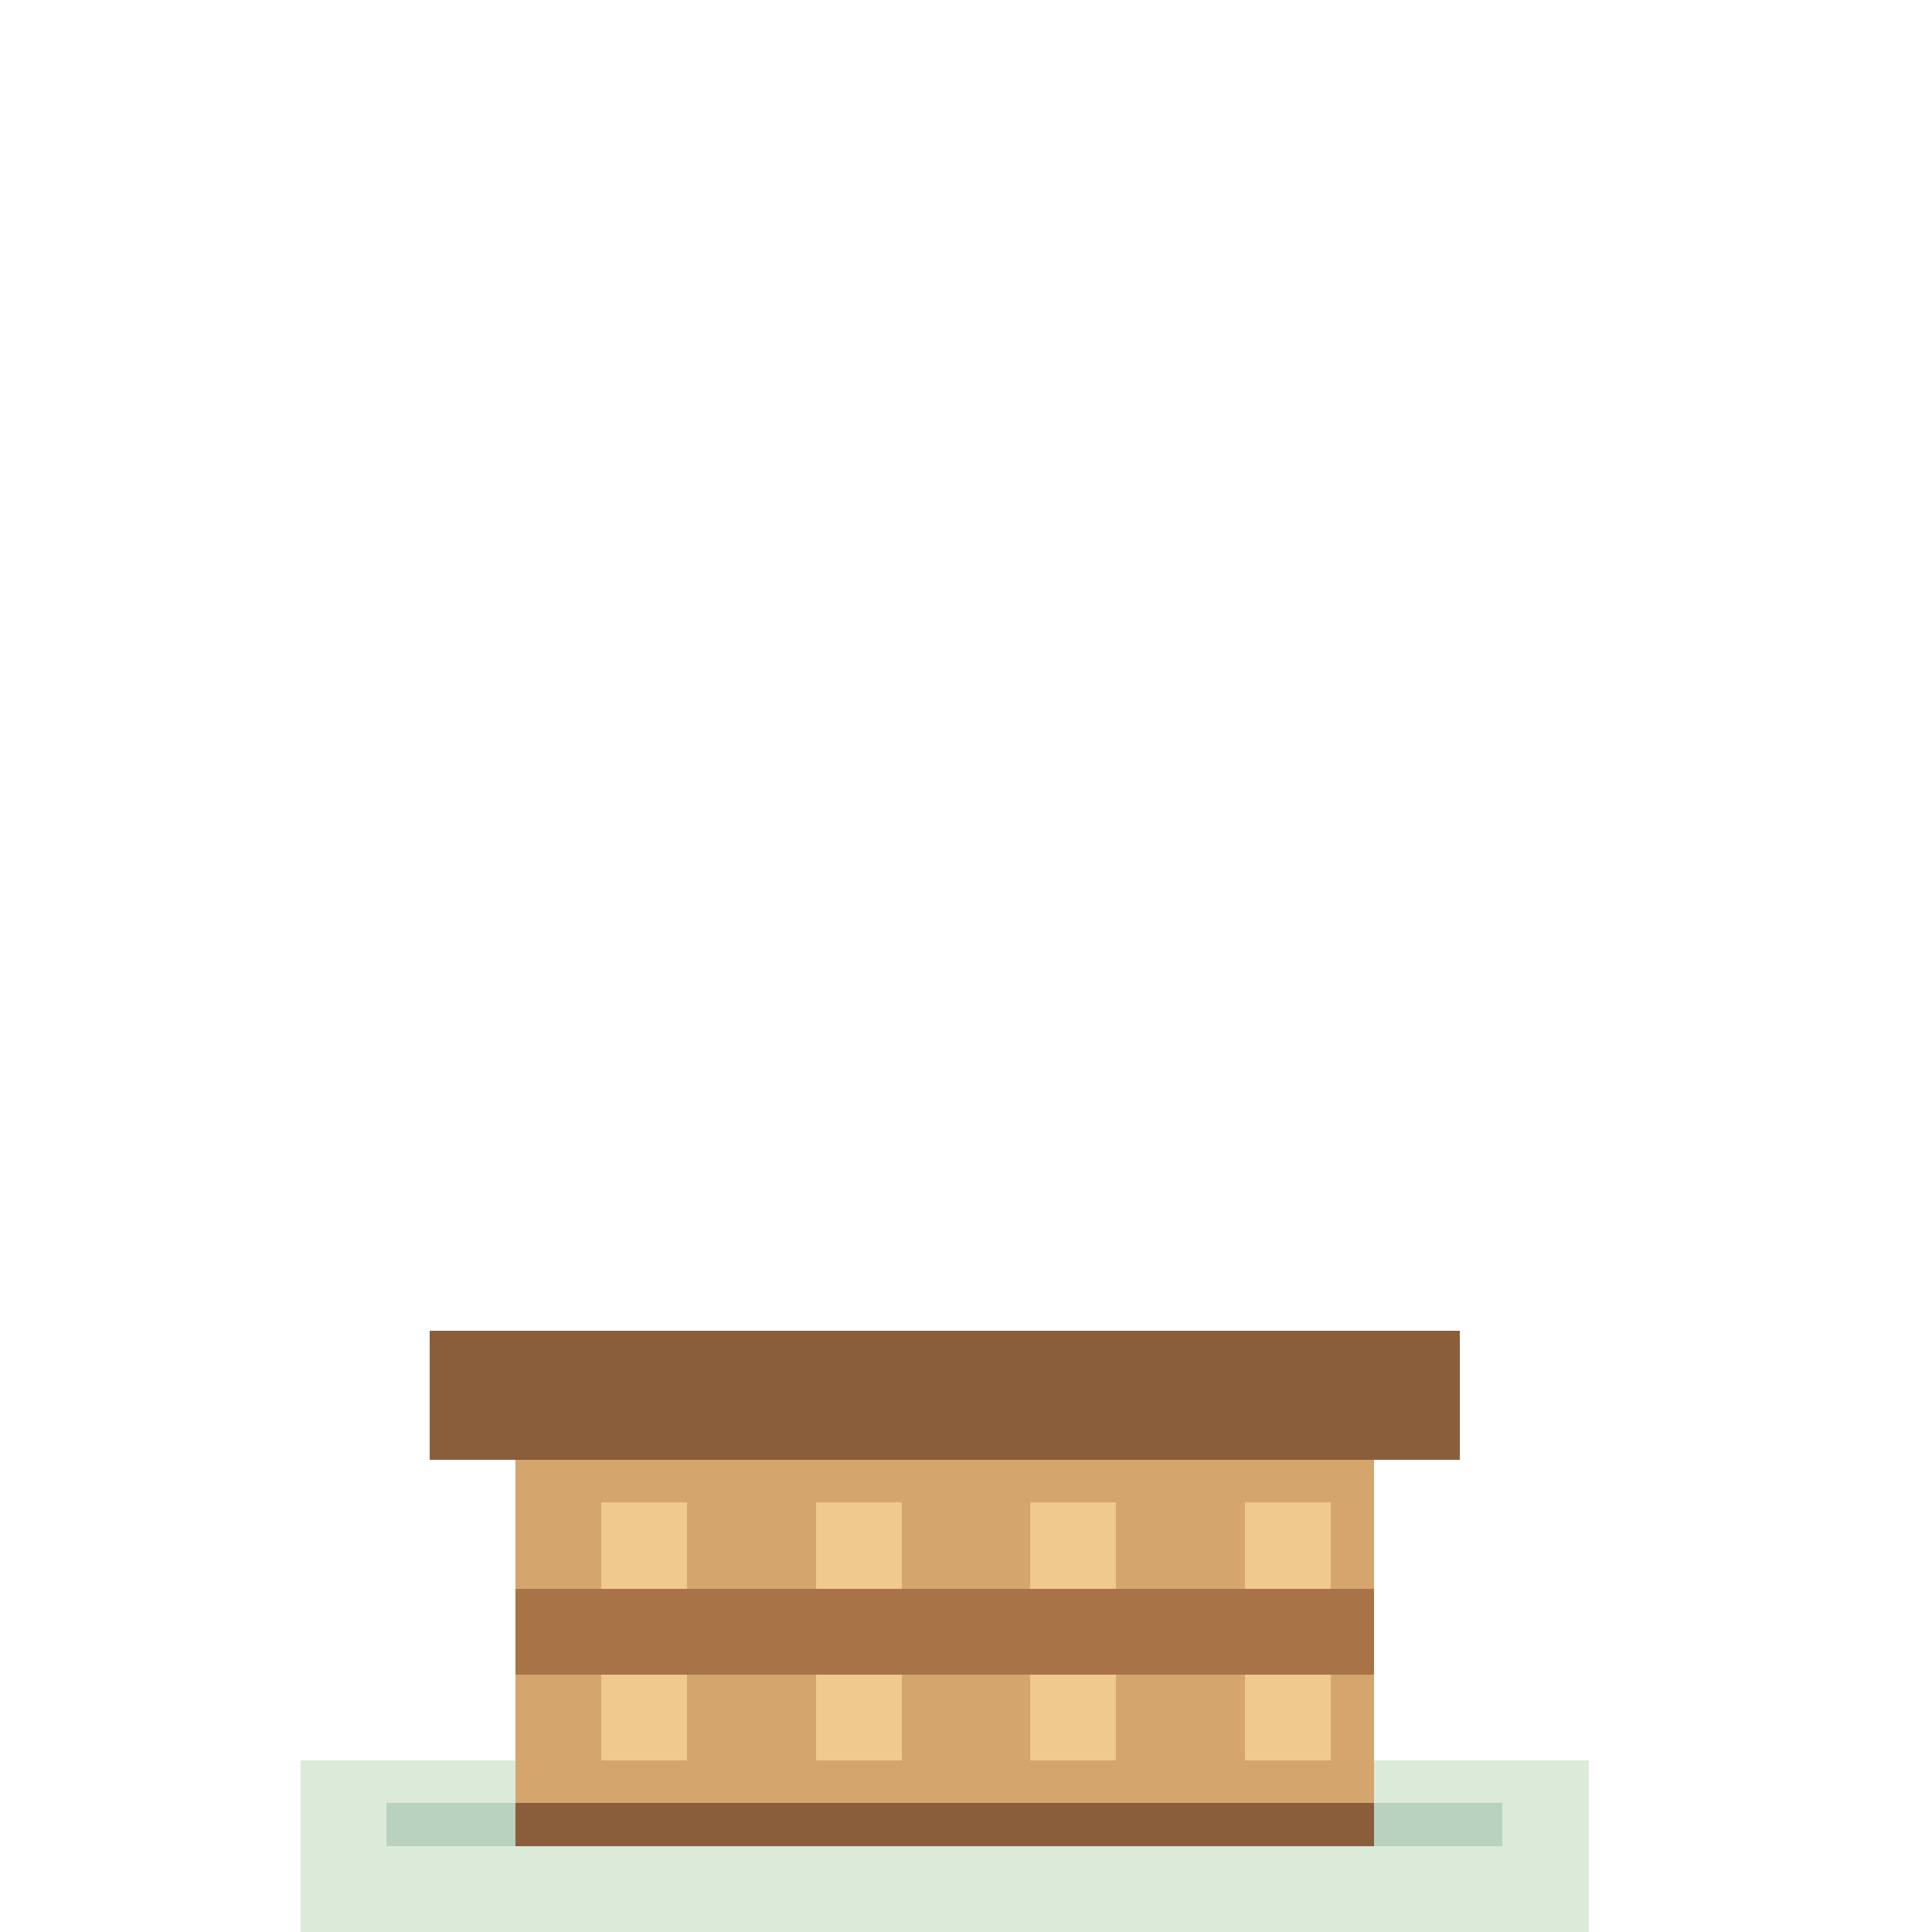
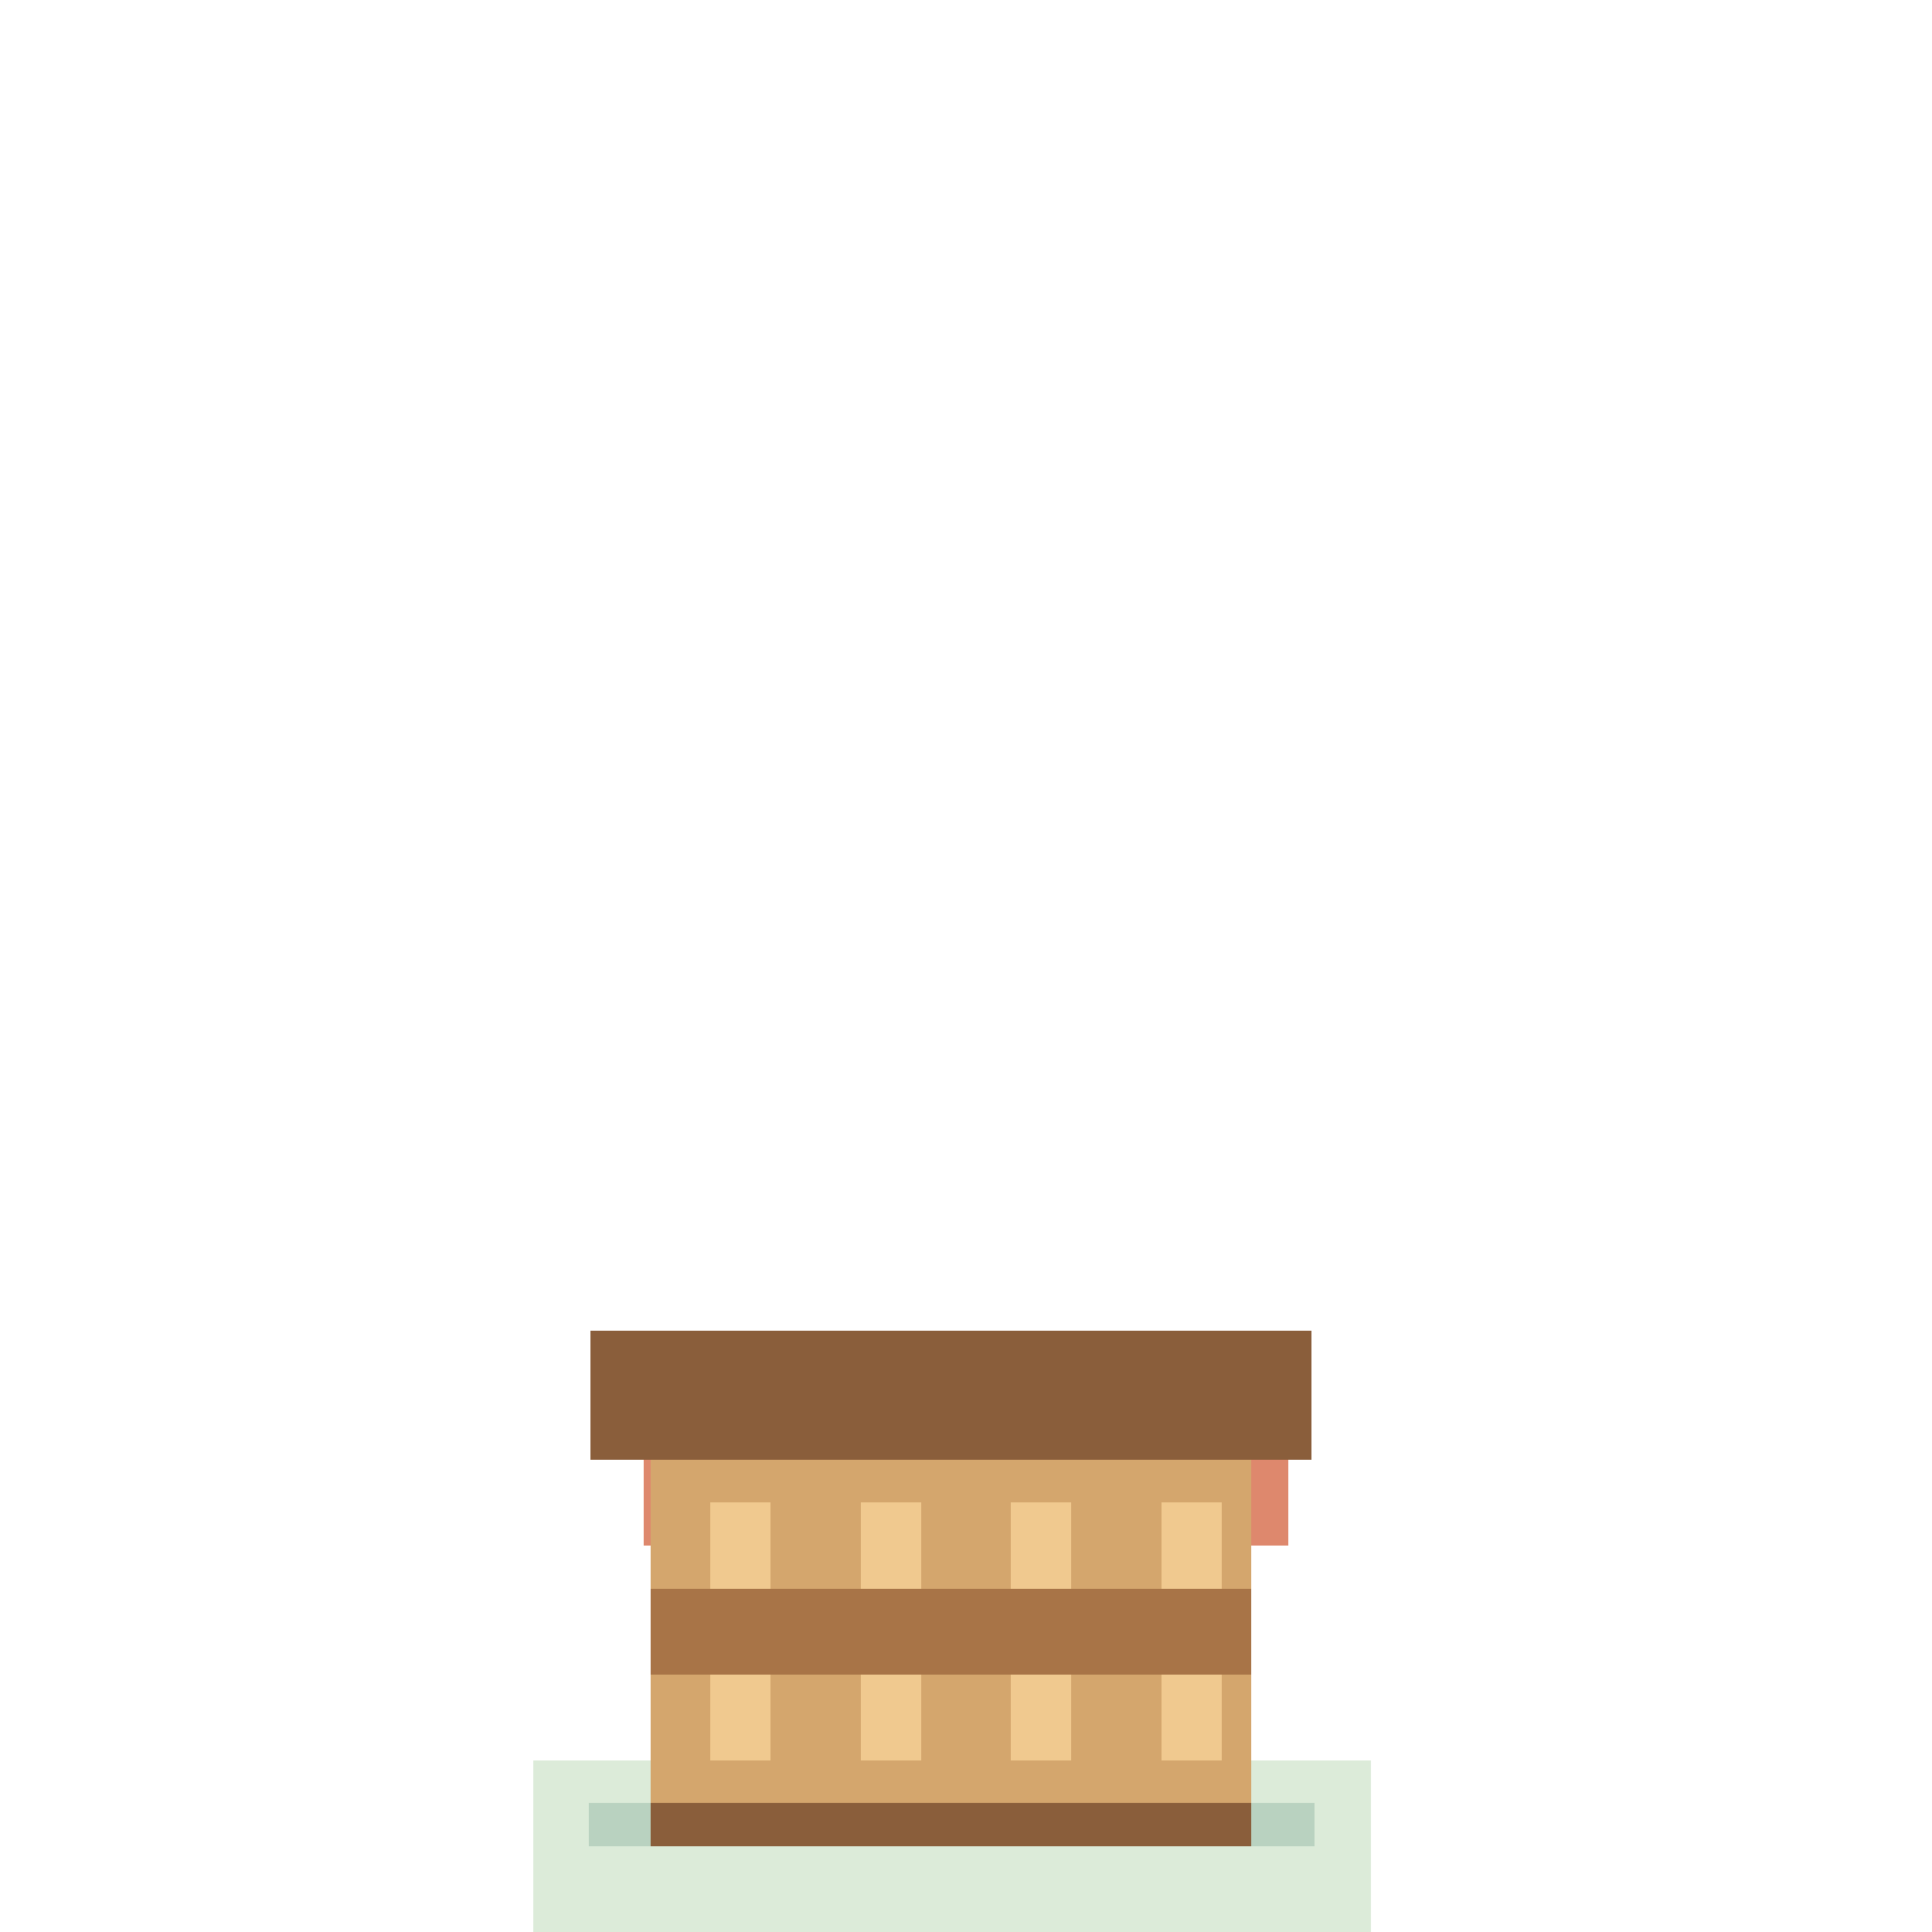
<svg xmlns="http://www.w3.org/2000/svg" class="state-error" viewBox="-15 -25 45 45" width="500" height="500" shape-rendering="crispEdges">
-   <g class="floor-scene">
+   <g class="floor-scene" transform="translate(2.625 0) scale(.65 1)">
    <path d="M-8 16H22V20H-8Z" fill="#DCEBD9" />
    <rect x="-6" y="17" width="26" height="1" fill="#B9D2C0" />
  </g>
  <g class="actor motion">
    <g fill="#DE886D">
      <rect id="outer-left-leg" x="3" y="13" width="1" height="2" />
      <rect id="inner-left-leg" x="5" y="13" width="1" height="2" />
      <rect id="inner-right-leg" x="9" y="13" width="1" height="2" />
      <rect id="outer-right-leg" x="11" y="13" width="1" height="2" />
      <rect id="torso" x="2" y="6" width="11" height="7" />
      <g class="left-claw motion">
        <rect id="left-arm" x="0" y="9" width="2" height="2" />
      </g>
      <g class="right-claw motion">
        <rect id="right-arm" x="13" y="9" width="2" height="2" />
      </g>
    </g>
    <g class="eyes motion blink" fill="#000">
      <rect id="left-eye" x="4" y="8" width="1" height="2" />
      <rect id="right-eye" x="10" y="8" width="1" height="2" />
    </g>
  </g>
-   <g class="basket motion">
-     <path d="M-5 6H19V9H17V18H-3V9H-5Z" fill="#8A5E3B" />
-     <path d="M-3 9H17V17H-3Z" fill="#D4A66D" />
-     <rect x="-1" y="10" width="2" height="6" fill="#F0C98F" />
-     <rect x="4" y="10" width="2" height="6" fill="#F0C98F" />
-     <rect x="9" y="10" width="2" height="6" fill="#F0C98F" />
-     <rect x="14" y="10" width="2" height="6" fill="#F0C98F" />
-     <rect x="-3" y="12" width="20" height="2" fill="#A87447" />
+   <g transform="translate(2.25 0) scale(.7 1)">
+     <g class="basket motion">
+       <path d="M-5 6H19V9H17V18H-3V9H-5Z" fill="#8A5E3B" />
+       <path d="M-3 9H17V17H-3Z" fill="#D4A66D" />
+       <rect x="-1" y="10" width="2" height="6" fill="#F0C98F" />
+       <rect x="4" y="10" width="2" height="6" fill="#F0C98F" />
+       <rect x="9" y="10" width="2" height="6" fill="#F0C98F" />
+       <rect x="14" y="10" width="2" height="6" fill="#F0C98F" />
+       <rect x="-3" y="12" width="20" height="2" fill="#A87447" />
+     </g>
  </g>
</svg>
